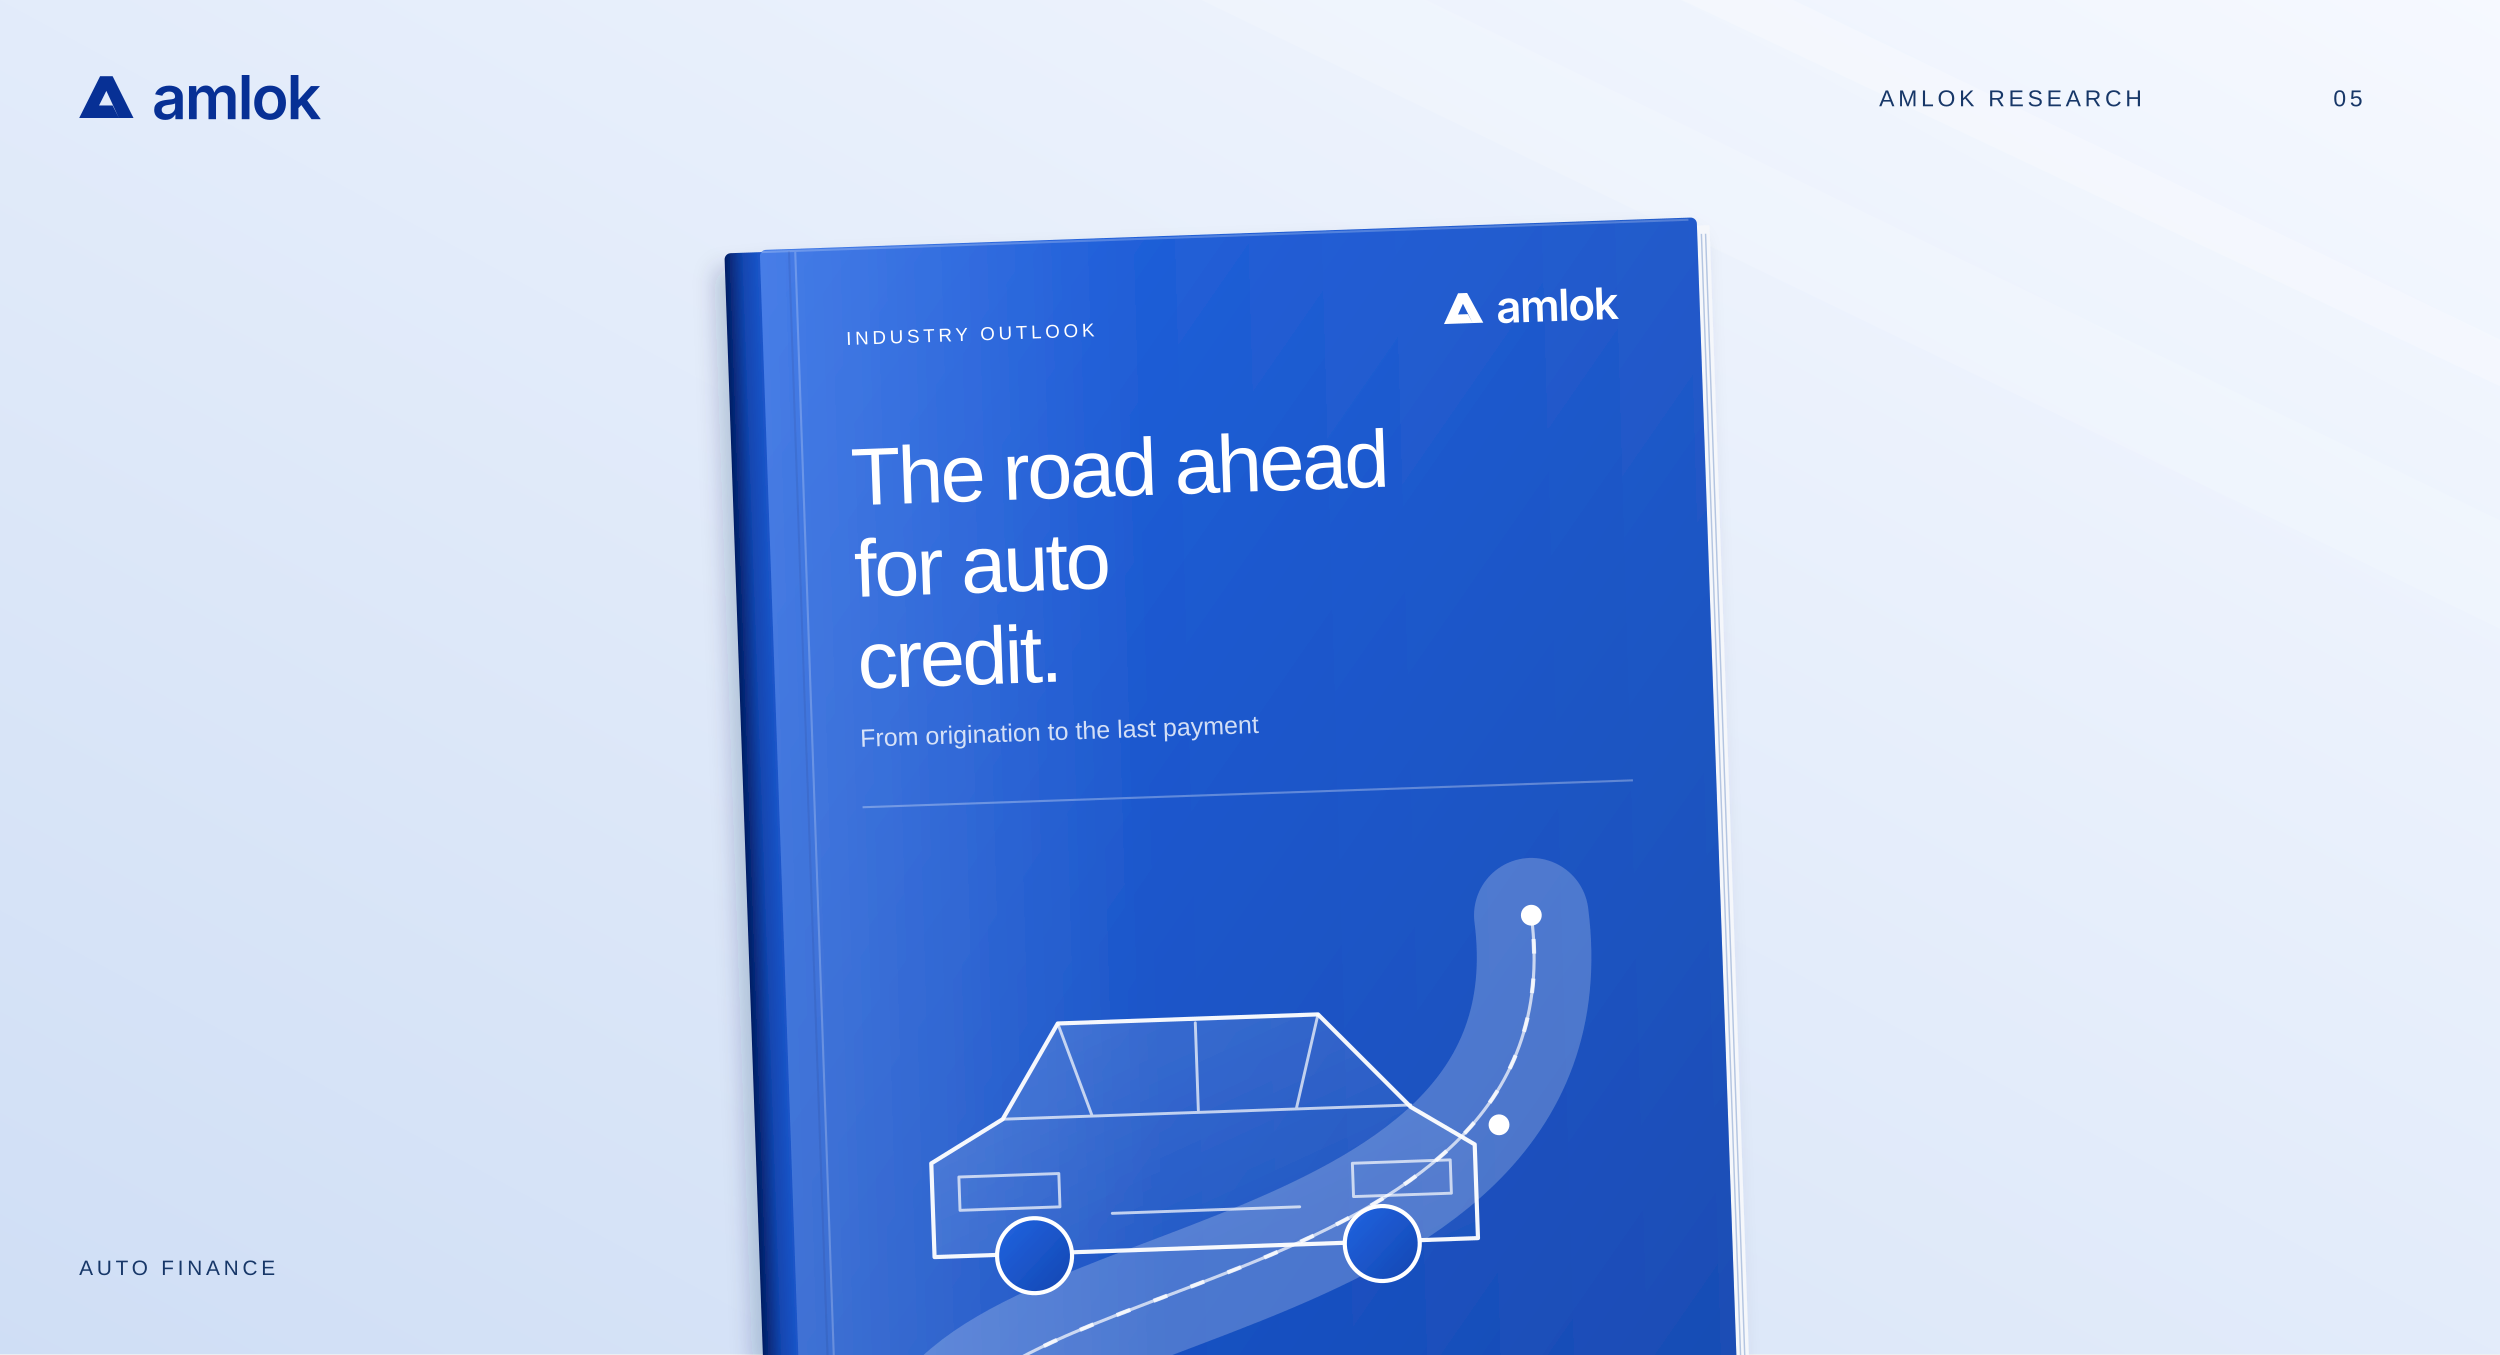
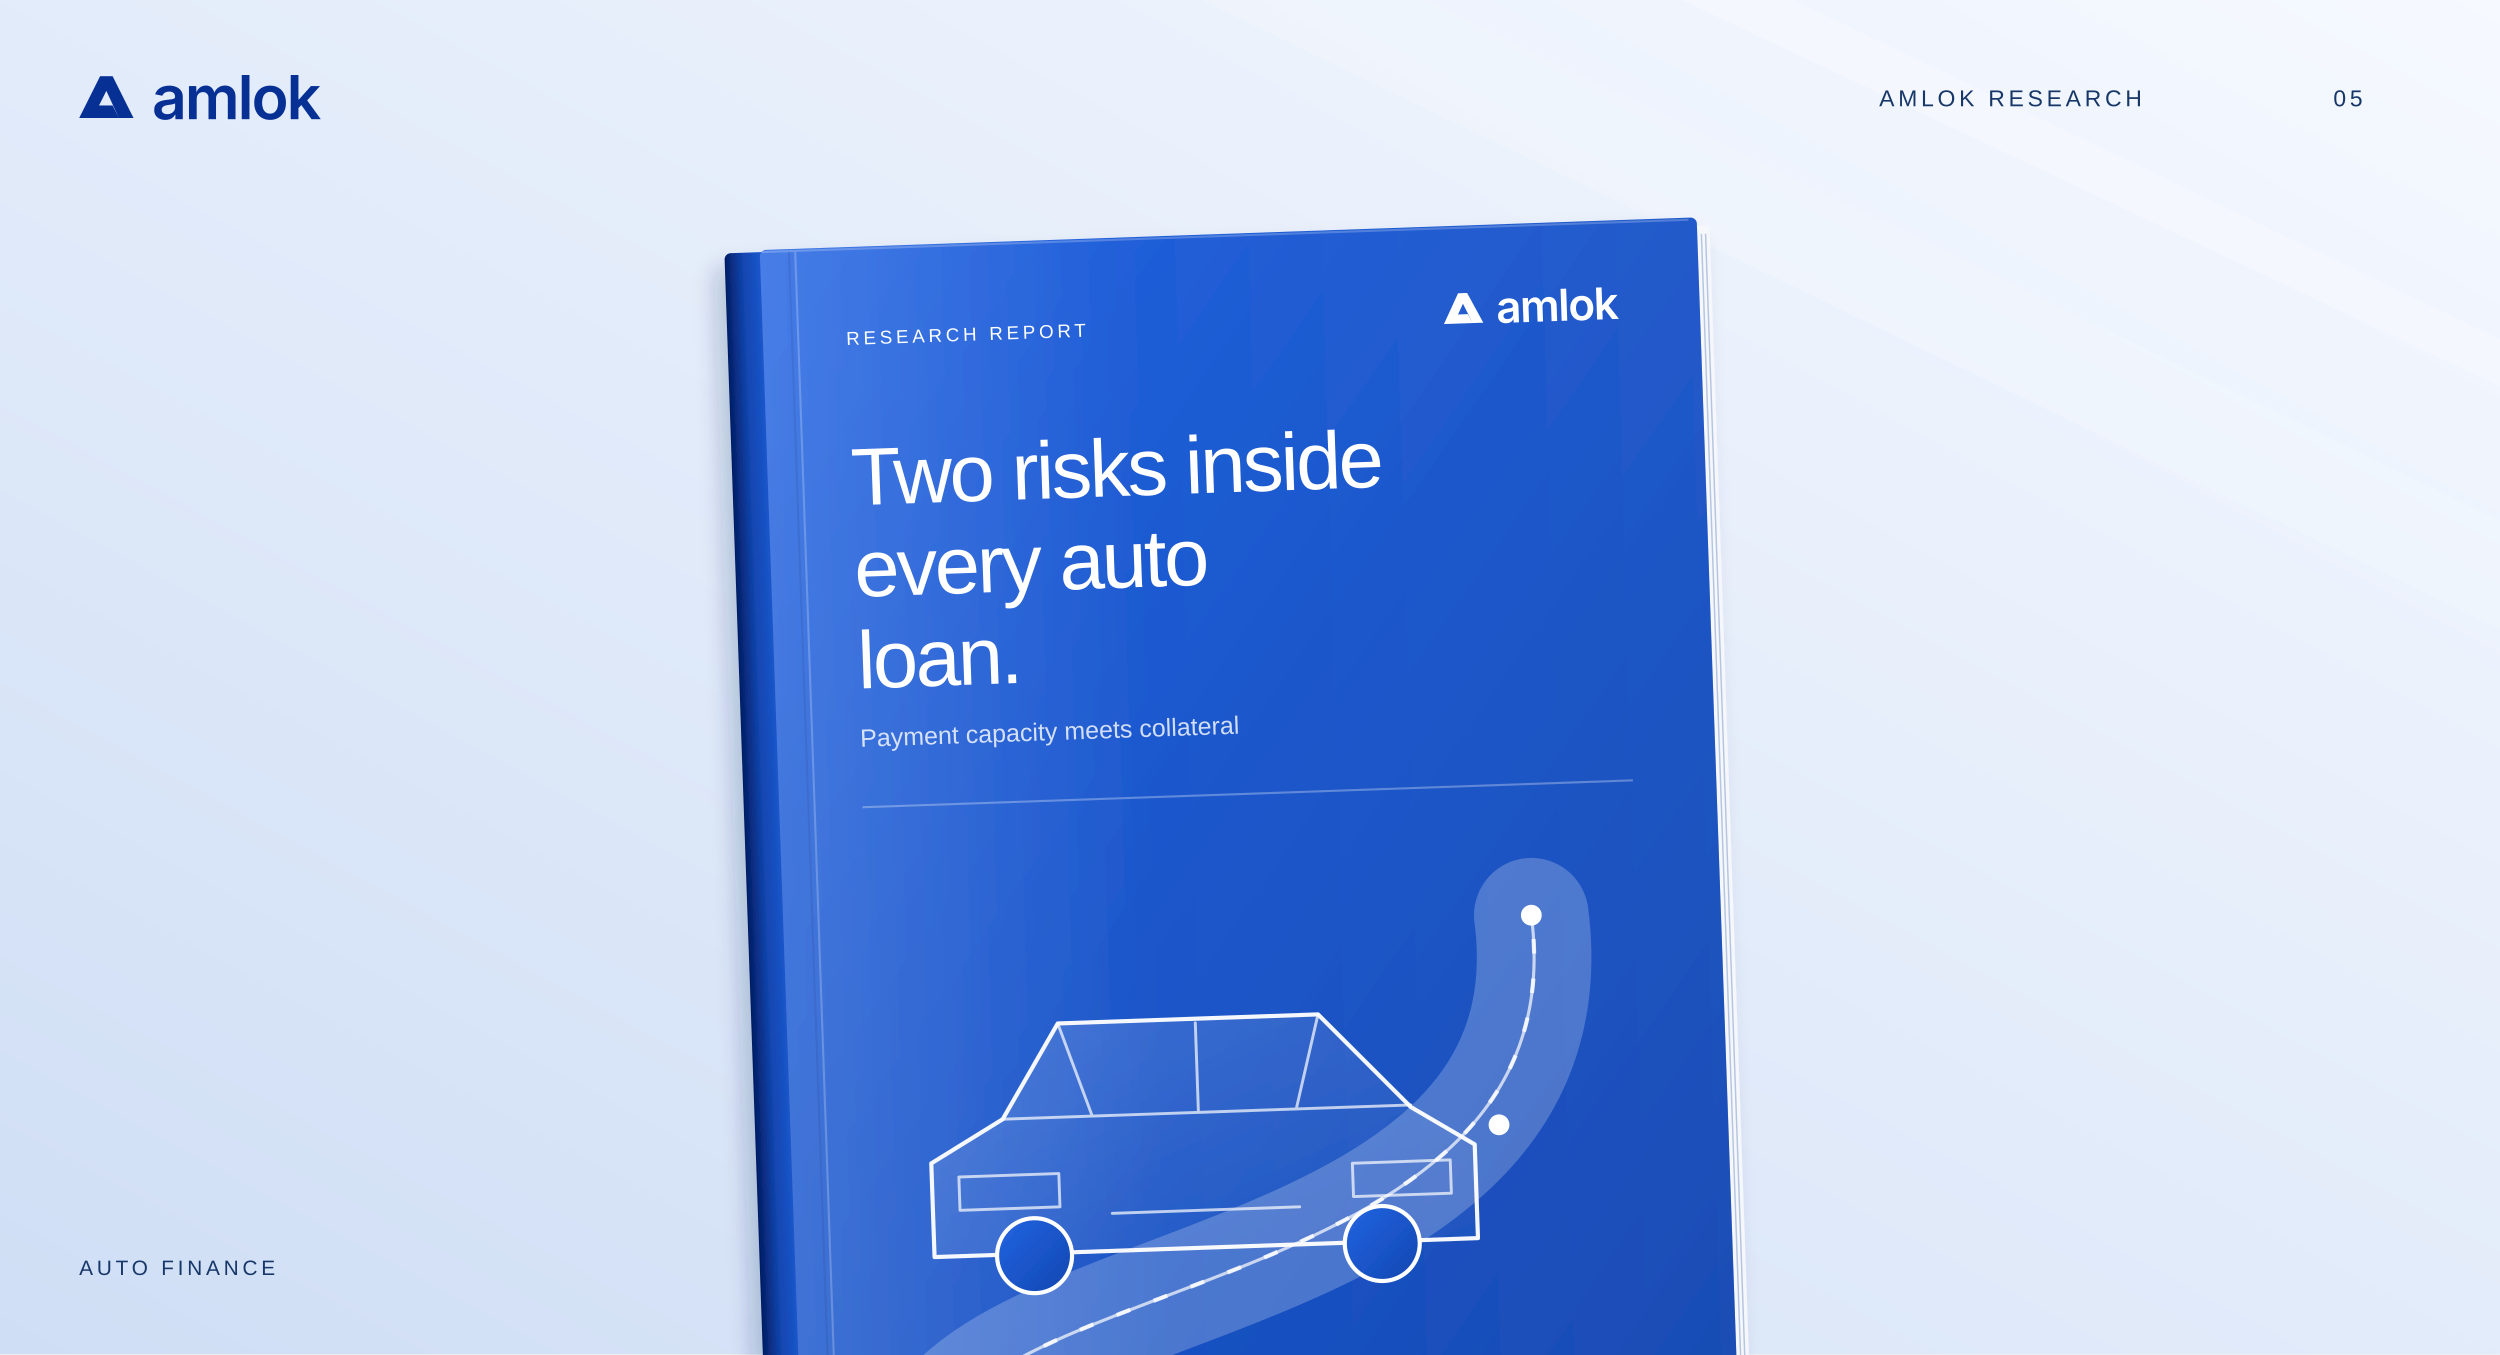
<svg xmlns="http://www.w3.org/2000/svg" width="1200" height="650" viewBox="0 0 1200 650">
  <defs>
    <linearGradient id="backdrop" x1="0" y1="1" x2="1" y2="0">
      <stop stop-color="#cfdef5" />
      <stop offset="1" stop-color="#f6f9ff" />
    </linearGradient>
    <linearGradient id="cover" x1="0" y1="0" x2="1" y2="1">
      <stop stop-color="#2364e2" />
      <stop offset="1" stop-color="#1246b0" />
    </linearGradient>
    <linearGradient id="spine">
      <stop stop-color="#021d64" />
      <stop offset=".3" stop-color="#1246b0" />
      <stop offset=".82" stop-color="#2364e2" />
      <stop offset="1" stop-color="#1246b0" />
    </linearGradient>
    <linearGradient id="glass" x1="0" y1="0" x2="1" y2="1">
      <stop stop-color="#ffffff" stop-opacity=".16" />
      <stop offset="1" stop-color="#ffffff" stop-opacity=".02" />
    </linearGradient>
    <linearGradient id="sheen">
      <stop stop-color="#fff" stop-opacity=".16" />
      <stop offset=".4" stop-color="#fff" stop-opacity="0" />
      <stop offset="1" stop-color="#fff" stop-opacity=".03" />
    </linearGradient>
    <filter id="shadow" x="-70%" y="-30%" width="220%" height="180%">
      <feDropShadow dx="-28" dy="30" stdDeviation="25" flood-color="#031e59" flood-opacity=".26" />
      <feDropShadow dx="-5" dy="7" stdDeviation="5" flood-color="#031e59" flood-opacity=".2" />
    </filter>
  </defs>
  <rect width="1200" height="650" fill="url(#backdrop)" />
  <path d="M540-70L1250 274V326L432-70Z" fill="#fff" opacity=".14" />
  <path d="M715-70L1250 187V209L659-70Z" fill="#fff" opacity=".24" />
  <svg x="38" y="36" width="116" height="21.56" viewBox="4.125 17.449 158.973 29.553" fill="#073095">
    <path transform="translate(0 10) scale(1.375)" d="M3 26 13 6h6l10 20h-7L16 13l-3.5 7H19l3 6H3Z" />
    <path d="M60.798 47.002Q58.721 47.002 57.06 46.253Q55.398 45.503 54.438 44.034Q53.477 42.566 53.477 40.41Q53.477 38.563 54.17 37.356Q54.863 36.149 56.05 35.426Q57.238 34.703 58.724 34.332Q60.21 33.962 61.797 33.795Q63.708 33.583 64.893 33.425Q66.077 33.267 66.638 32.918Q67.198 32.568 67.198 31.83V31.727Q67.198 30.648 66.764 29.902Q66.33 29.155 65.484 28.756Q64.637 28.357 63.387 28.357Q62.12 28.357 61.19 28.747Q60.259 29.137 59.671 29.76Q59.084 30.384 58.809 31.11L54.102 30.145Q54.752 28.209 56.1 26.948Q57.448 25.688 59.318 25.065Q61.188 24.441 63.367 24.441Q64.904 24.441 66.476 24.807Q68.048 25.173 69.361 26.024Q70.674 26.876 71.475 28.325Q72.275 29.773 72.275 31.952V46.551H67.419V43.54H67.213Q66.736 44.47 65.877 45.26Q65.018 46.049 63.759 46.526Q62.499 47.002 60.798 47.002ZM62.1 43.229Q63.673 43.229 64.821 42.608Q65.968 41.987 66.597 40.956Q67.227 39.925 67.227 38.716V36.132Q66.977 36.337 66.388 36.51Q65.798 36.684 65.061 36.819Q64.323 36.954 63.615 37.051Q62.908 37.148 62.414 37.213Q61.271 37.362 60.357 37.722Q59.444 38.082 58.92 38.716Q58.397 39.35 58.397 40.354Q58.397 41.297 58.877 41.936Q59.358 42.574 60.191 42.902Q61.023 43.229 62.1 43.229Z" />
    <path d="M76.361 46.551V24.715H81.129L81.324 29.963H80.952Q81.43 28.024 82.414 26.792Q83.398 25.559 84.718 24.963Q86.038 24.366 87.48 24.366Q89.841 24.366 91.298 25.852Q92.755 27.338 93.354 30.213H92.744Q93.198 28.263 94.283 26.963Q95.367 25.662 96.863 25.014Q98.359 24.366 100.055 24.366Q102.019 24.366 103.589 25.222Q105.159 26.077 106.072 27.734Q106.986 29.391 106.986 31.824V46.551H101.909V32.604Q101.909 30.578 100.799 29.636Q99.689 28.694 98.128 28.694Q96.902 28.694 96.007 29.222Q95.111 29.749 94.63 30.679Q94.148 31.609 94.148 32.841V46.551H89.198V32.379Q89.198 30.703 88.163 29.699Q87.128 28.694 85.505 28.694Q84.397 28.694 83.467 29.209Q82.537 29.724 81.987 30.717Q81.437 31.709 81.437 33.166V46.551Z" />
    <path d="M116.153 17.449V46.551H111.077V17.449Z" />
    <path d="M129.723 46.991Q126.543 46.991 124.198 45.582Q121.852 44.172 120.571 41.636Q119.289 39.101 119.289 35.741Q119.289 32.345 120.571 29.803Q121.852 27.261 124.198 25.851Q126.543 24.441 129.723 24.441Q132.915 24.441 135.259 25.851Q137.604 27.261 138.886 29.803Q140.167 32.345 140.167 35.741Q140.167 39.101 138.886 41.636Q137.604 44.172 135.259 45.582Q132.915 46.991 129.723 46.991ZM129.723 42.87Q131.501 42.87 132.677 41.913Q133.853 40.955 134.431 39.335Q135.009 37.714 135.009 35.727Q135.009 33.721 134.431 32.098Q133.853 30.476 132.677 29.519Q131.501 28.563 129.723 28.563Q127.95 28.563 126.783 29.519Q125.616 30.476 125.037 32.092Q124.459 33.709 124.459 35.727Q124.459 37.714 125.037 39.335Q125.616 40.955 126.783 41.913Q127.95 42.87 129.723 42.87Z" />
    <path d="M147.944 39.669V33.521H148.751L156.624 24.715H162.59L152.935 35.473H151.884ZM143.301 46.551V17.449H148.377V46.551ZM156.99 46.551 149.84 36.605 153.282 33.007 163.098 46.551Z" />
  </svg>
  <g fill="#173768" font-family="Arial, sans-serif" font-size="11" letter-spacing="1.8">
    <text x="902" y="51">AMLOK RESEARCH</text>
    <text x="1120" y="51">05</text>
    <text x="38" y="612" font-size="10">AUTO FINANCE</text>
  </g>
  <g filter="url(#shadow)">
    <g transform="translate(375 112) rotate(-2 225 300)">
      <rect x="-17" y="1" width="30" height="600" rx="3" fill="url(#spine)" />
      <path d="M450 4H456V594H450Z" fill="#f5f7fb" />
      <path d="M452 8V591M454 8V591" stroke="#b4c5e1" stroke-width=".7" />
      <rect width="450" height="600" rx="3" fill="url(#cover)" />
      <path d="M14 1V600" stroke="#001d6b" stroke-opacity=".16" />
      <path d="M17 1V600M1 1H446" stroke="#fff" stroke-opacity=".22" />
      <rect width="450" height="600" rx="3" fill="url(#sheen)" />
      <g fill="#ffffff" font-family="Arial, sans-serif">
-         <text x="40" y="47" font-size="9" letter-spacing="1.8">INDUSTRY OUTLOOK</text>
+         <text x="40" y="47" font-size="9" letter-spacing="1.8">RESEARCH REPORT</text>
        <svg x="327" y="32" width="84" height="15.62" viewBox="4.125 17.449 158.973 29.553" fill="#ffffff">
          <path transform="translate(0 10) scale(1.375)" d="M3 26 13 6h6l10 20h-7L16 13l-3.5 7H19l3 6H3Z" />
          <path d="M60.798 47.002Q58.721 47.002 57.06 46.253Q55.398 45.503 54.438 44.034Q53.477 42.566 53.477 40.41Q53.477 38.563 54.17 37.356Q54.863 36.149 56.05 35.426Q57.238 34.703 58.724 34.332Q60.21 33.962 61.797 33.795Q63.708 33.583 64.893 33.425Q66.077 33.267 66.638 32.918Q67.198 32.568 67.198 31.83V31.727Q67.198 30.648 66.764 29.902Q66.33 29.155 65.484 28.756Q64.637 28.357 63.387 28.357Q62.12 28.357 61.19 28.747Q60.259 29.137 59.671 29.76Q59.084 30.384 58.809 31.11L54.102 30.145Q54.752 28.209 56.1 26.948Q57.448 25.688 59.318 25.065Q61.188 24.441 63.367 24.441Q64.904 24.441 66.476 24.807Q68.048 25.173 69.361 26.024Q70.674 26.876 71.475 28.325Q72.275 29.773 72.275 31.952V46.551H67.419V43.54H67.213Q66.736 44.47 65.877 45.26Q65.018 46.049 63.759 46.526Q62.499 47.002 60.798 47.002ZM62.1 43.229Q63.673 43.229 64.821 42.608Q65.968 41.987 66.597 40.956Q67.227 39.925 67.227 38.716V36.132Q66.977 36.337 66.388 36.51Q65.798 36.684 65.061 36.819Q64.323 36.954 63.615 37.051Q62.908 37.148 62.414 37.213Q61.271 37.362 60.357 37.722Q59.444 38.082 58.92 38.716Q58.397 39.35 58.397 40.354Q58.397 41.297 58.877 41.936Q59.358 42.574 60.191 42.902Q61.023 43.229 62.1 43.229Z" />
          <path d="M76.361 46.551V24.715H81.129L81.324 29.963H80.952Q81.43 28.024 82.414 26.792Q83.398 25.559 84.718 24.963Q86.038 24.366 87.48 24.366Q89.841 24.366 91.298 25.852Q92.755 27.338 93.354 30.213H92.744Q93.198 28.263 94.283 26.963Q95.367 25.662 96.863 25.014Q98.359 24.366 100.055 24.366Q102.019 24.366 103.589 25.222Q105.159 26.077 106.072 27.734Q106.986 29.391 106.986 31.824V46.551H101.909V32.604Q101.909 30.578 100.799 29.636Q99.689 28.694 98.128 28.694Q96.902 28.694 96.007 29.222Q95.111 29.749 94.63 30.679Q94.148 31.609 94.148 32.841V46.551H89.198V32.379Q89.198 30.703 88.163 29.699Q87.128 28.694 85.505 28.694Q84.397 28.694 83.467 29.209Q82.537 29.724 81.987 30.717Q81.437 31.709 81.437 33.166V46.551Z" />
          <path d="M116.153 17.449V46.551H111.077V17.449Z" />
          <path d="M129.723 46.991Q126.543 46.991 124.198 45.582Q121.852 44.172 120.571 41.636Q119.289 39.101 119.289 35.741Q119.289 32.345 120.571 29.803Q121.852 27.261 124.198 25.851Q126.543 24.441 129.723 24.441Q132.915 24.441 135.259 25.851Q137.604 27.261 138.886 29.803Q140.167 32.345 140.167 35.741Q140.167 39.101 138.886 41.636Q137.604 44.172 135.259 45.582Q132.915 46.991 129.723 46.991ZM129.723 42.87Q131.501 42.87 132.677 41.913Q133.853 40.955 134.431 39.335Q135.009 37.714 135.009 35.727Q135.009 33.721 134.431 32.098Q133.853 30.476 132.677 29.519Q131.501 28.563 129.723 28.563Q127.95 28.563 126.783 29.519Q125.616 30.476 125.037 32.092Q124.459 33.709 124.459 35.727Q124.459 37.714 125.037 39.335Q125.616 40.955 126.783 41.913Q127.95 42.87 129.723 42.87Z" />
          <path d="M147.944 39.669V33.521H148.751L156.624 24.715H162.59L152.935 35.473H151.884ZM143.301 46.551V17.449H148.377V46.551ZM156.99 46.551 149.84 36.605 153.282 33.007 163.098 46.551Z" />
        </svg>
        <text font-size="39" font-weight="500" letter-spacing="-1.3">
-           <tspan x="40" y="124">The road ahead</tspan>
-           <tspan x="40" y="168">for auto</tspan>
-           <tspan x="40" y="212">credit.</tspan>
+           <tspan x="40" y="124">Two risks inside</tspan>
+           <tspan x="40" y="168">every auto</tspan>
+           <tspan x="40" y="212">loan.</tspan>
        </text>
-         <text x="40" y="240" font-size="12" opacity=".8">From origination to the last payment</text>
+         <text x="40" y="240" font-size="12" opacity=".8">Payment capacity meets collateral</text>
        <path d="M40 269H410" stroke="#ffffff" stroke-opacity=".3" />
      </g>
      <g color="#ffffff" font-family="Arial, sans-serif">
        <path d="M58 596C52 488 377 526 359 332" fill="none" stroke="currentColor" stroke-width="55" opacity="0.22" stroke-linecap="round" stroke-linejoin="round" />
        <path d="M58 596C52 488 377 526 359 332" fill="none" stroke="currentColor" stroke-width="1.5" opacity="0.7" stroke-linecap="round" stroke-linejoin="round" />
        <path d="M58 596C52 488 377 526 359 332" fill="none" stroke="currentColor" stroke-width="2" stroke-dasharray="7 12" opacity=".8" />
        <g transform="translate(67 363)">
          <path d="M0 78L35 58 63 13 188 13 231 59 261 78V123H0Z" fill="url(#glass)" stroke="currentColor" stroke-width="2" opacity="0.95" stroke-linecap="round" stroke-linejoin="round" />
          <path d="M35 58H231M63 13L78 58M188 13L176 58M129 15V57M13 85H61V101H13ZM202 85H249V101H202ZM86 105H176" fill="none" stroke="currentColor" stroke-width="1.4" opacity="0.7" stroke-linecap="round" stroke-linejoin="round" />
          <circle cx="48" cy="124" r="18" fill="url(#cover)" stroke="currentColor" stroke-width="2" />
          <circle cx="215" cy="124" r="18" fill="url(#cover)" stroke="currentColor" stroke-width="2" />
        </g>
        <circle cx="58" cy="596" r="5" fill="currentColor" opacity="1" />
        <circle cx="340" cy="432" r="5" fill="currentColor" opacity="1" />
        <circle cx="359" cy="332" r="5" fill="currentColor" opacity="1" />
      </g>
    </g>
  </g>
</svg>
